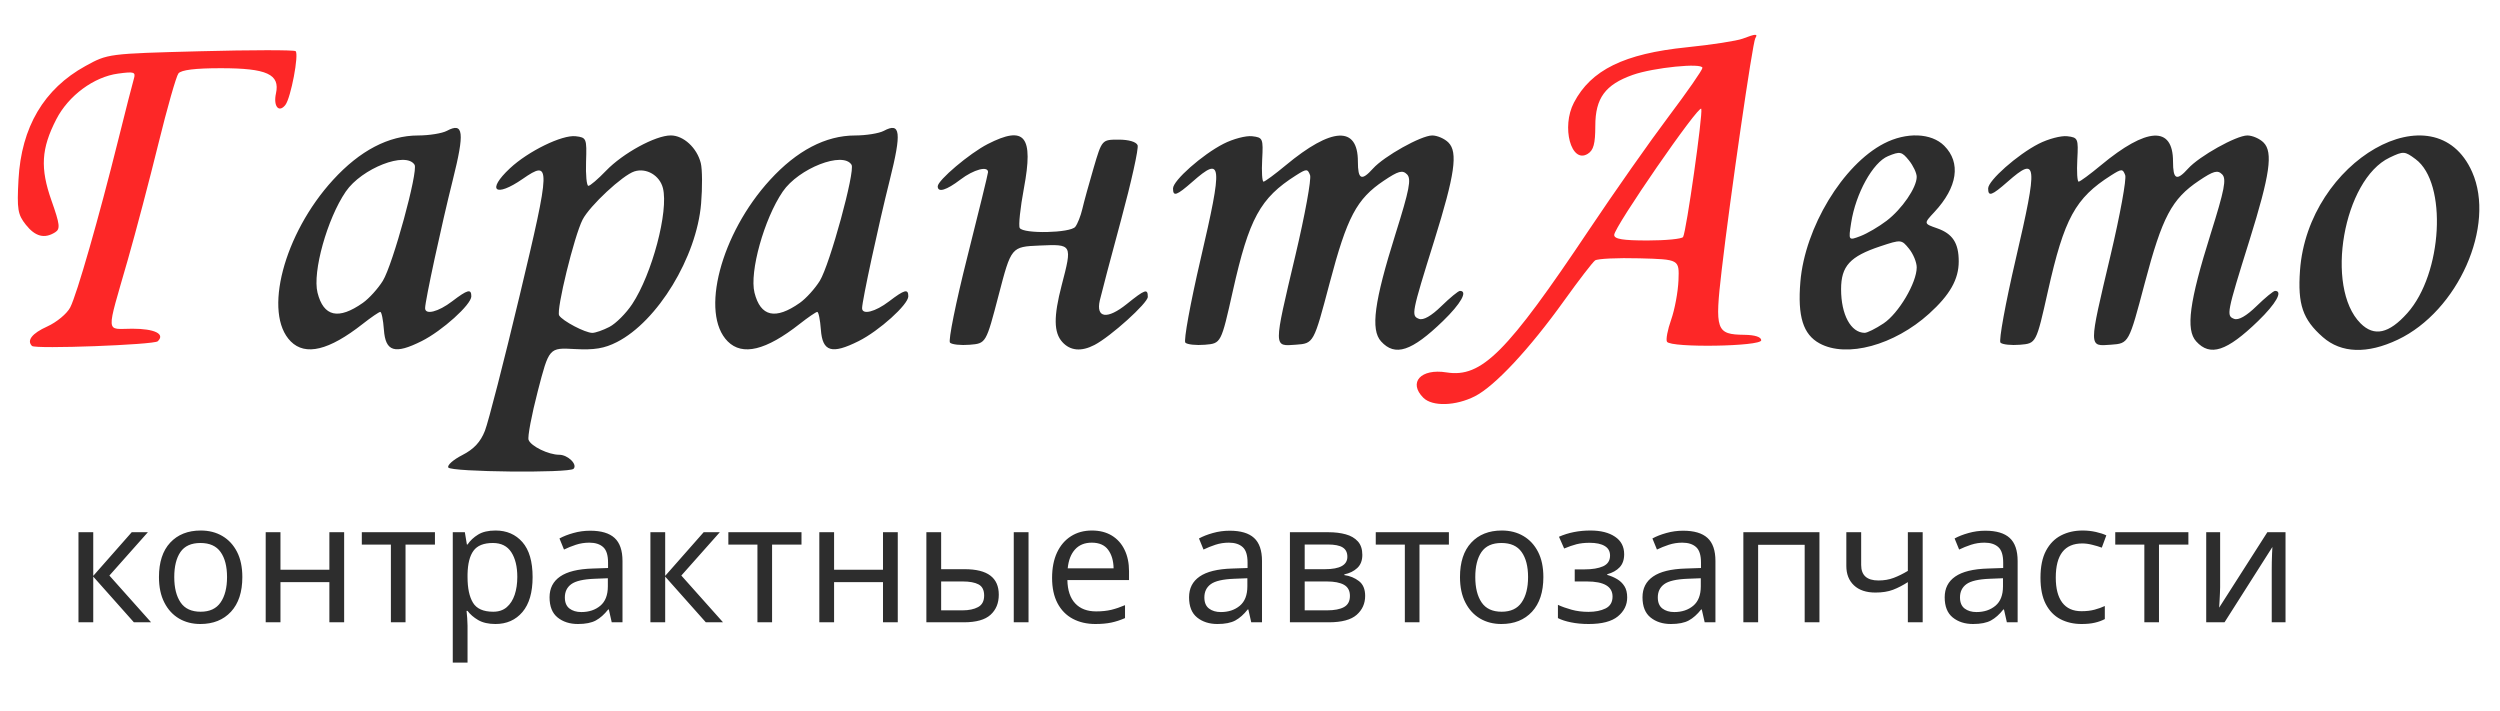
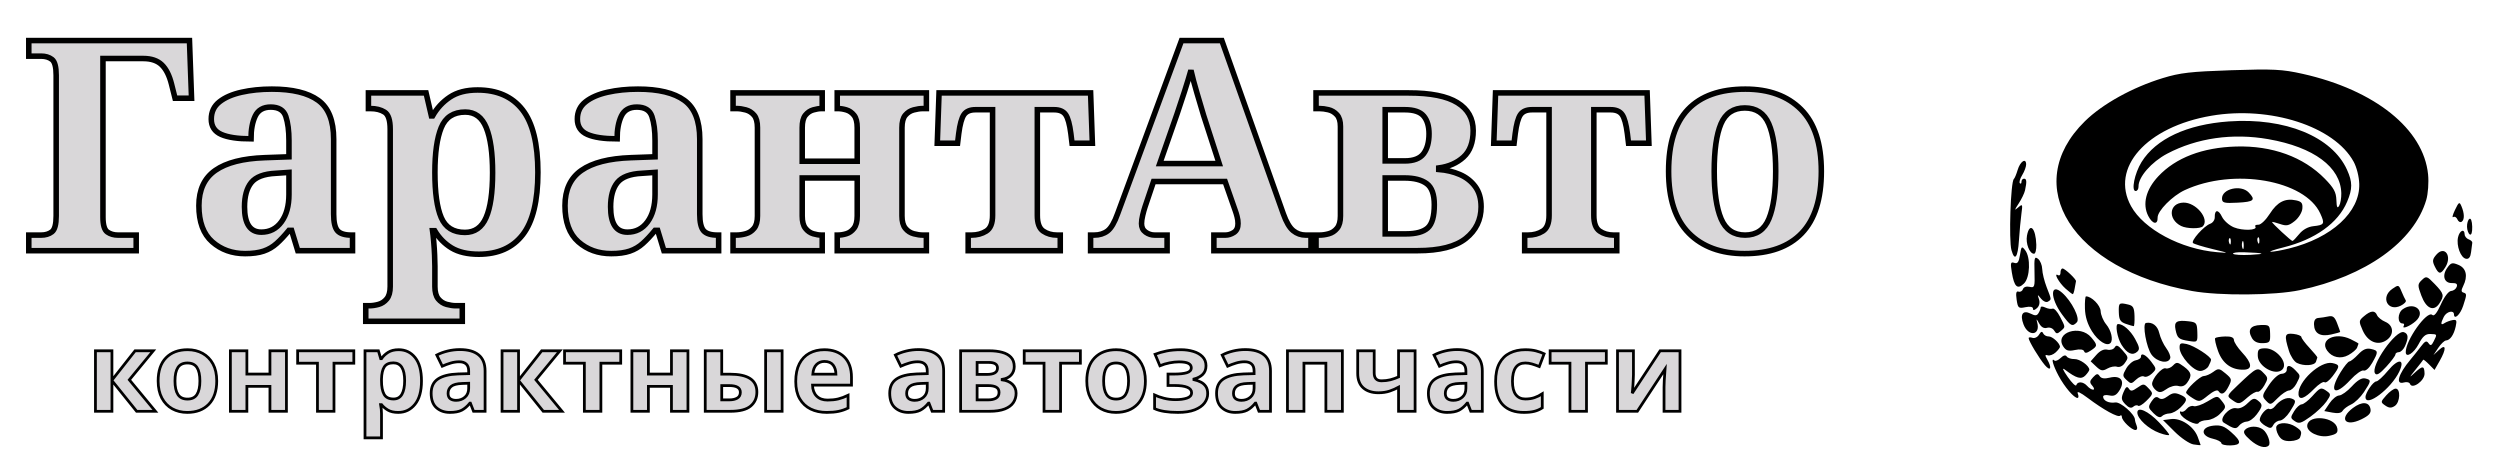
- <svg xmlns="http://www.w3.org/2000/svg" viewBox="0 0 595 169" height="169" width="595" version="1.1" id="svg4136">
+ <svg xmlns="http://www.w3.org/2000/svg" viewBox="0 0 902.598 170.919" height="170.919" width="902.598" version="1.1" id="svg4136">
  <defs id="defs4140" />
-   <g transform="translate(-0.8036838,2.411052)" id="g4146">
-     <path id="path4150" d="m 339.553,92.251 c -3.65,-3.65 -0.586,-7.006 5.506,-6.032 8.37,1.338 14.337,-4.633 34.003,-34.029 5.936,-8.873 14.421,-20.953 18.856,-26.844 4.435,-5.891 8.064,-11.112 8.064,-11.602 0,-1.252 -11.67,-0.075 -16.599,1.674 -6.533,2.318 -8.891,5.53 -8.896,12.119 -0.003,4.287 -0.419,5.818 -1.813,6.674 -3.939,2.42 -6.31,-6.39 -3.281,-12.188 4.071,-7.793 11.964,-11.662 26.885,-13.18 5.924,-0.603 11.91,-1.529 13.302,-2.058 3.122,-1.187 3.669,-1.204 2.984,-0.095 -0.649,1.049 -5.969,37.755 -7.992,55.133 -1.677,14.41 -1.343,15.368 5.393,15.451 2.514,0.031 4.011,0.516 4.013,1.299 0.004,1.486 -21.522,1.828 -22.431,0.356 -0.304,-0.491 0.142,-2.854 0.99,-5.25 0.848,-2.396 1.633,-6.606 1.743,-9.356 0.201,-5 0.201,-5 -9.299,-5.254 -5.225,-0.14 -9.971,0.085 -10.547,0.5 -0.576,0.415 -3.893,4.725 -7.372,9.579 -8.241,11.497 -16.474,20.324 -21.209,22.74 -4.585,2.339 -10.159,2.503 -12.3,0.363 z m 61.822,-38.256 c 0.766,-1.239 4.745,-29.259 4.332,-30.499 -0.428,-1.284 -20.725,28.101 -20.725,30.004 0,0.985 2.024,1.322 7.941,1.322 4.368,0 8.171,-0.372 8.452,-0.827 z M 8.421,79.928 c -1.312,-1.312 0.014,-3.007 3.63,-4.637 2.238,-1.009 4.698,-3.051 5.466,-4.537 1.581,-3.058 6.821,-21.335 11.446,-39.932 1.71,-6.875 3.365,-13.354 3.678,-14.397 0.513,-1.712 0.152,-1.841 -3.711,-1.323 -5.783,0.776 -11.824,5.237 -14.725,10.874 -3.596,6.987 -3.87,11.637 -1.142,19.364 2.001,5.667 2.125,6.739 0.876,7.53 -2.537,1.605 -4.745,1.037 -6.989,-1.798 -1.928,-2.436 -2.127,-3.665 -1.743,-10.75 C 5.883,27.841 11.251,18.741 21.149,13.297 26.474,10.368 26.512,10.363 48.482,9.785 c 12.1,-0.318 22.302,-0.328 22.671,-0.021 0.848,0.705 -1.133,11.138 -2.429,12.797 -1.551,1.984 -2.914,0.321 -2.242,-2.737 1.001,-4.558 -2.151,-6.002 -13.1,-6.002 -6.144,0 -9.471,0.411 -10.117,1.25 -0.529,0.688 -2.676,8.225 -4.771,16.75 -2.095,8.525 -5.355,20.9 -7.245,27.5 -5.275,18.423 -5.398,16.5 1.057,16.5 5.327,0 7.869,1.259 6.038,2.99 -0.892,0.843 -29.143,1.897 -29.924,1.116 z" style="fill:#fd2727" />
-     <path id="path4148" d="m 107.505,108.86 c -0.327,-0.529 1.165,-1.859 3.315,-2.956 2.756,-1.406 4.348,-3.113 5.395,-5.788 0.818,-2.087 4.531,-16.54 8.253,-32.118 7.442,-31.154 7.479,-32.503 0.747,-27.839 -6.56,4.546 -8.705,2.772 -3.042,-2.517 4.368,-4.081 12.409,-8.003 15.64,-7.629 2.572,0.297 2.661,0.515 2.473,6.058 -0.107,3.163 0.142,5.75 0.554,5.75 0.412,0 2.3,-1.615 4.195,-3.589 4.01,-4.176 11.77,-8.411 15.413,-8.411 3.03,0 6.232,2.95 7.144,6.584 0.364,1.449 0.396,5.796 0.072,9.661 -1.067,12.728 -10.352,27.995 -20.026,32.931 -2.988,1.524 -5.403,1.925 -10.045,1.666 -6.111,-0.341 -6.111,-0.341 -8.793,10.006 -1.475,5.691 -2.463,10.917 -2.195,11.615 0.583,1.52 4.749,3.539 7.301,3.539 2.05,0 4.416,2.326 3.4,3.342 -1.053,1.053 -29.14,0.766 -29.801,-0.304 z m 38.35,-33.473 c 1.526,-0.789 3.962,-3.23 5.414,-5.424 4.729,-7.146 8.692,-22.104 7.312,-27.6 -0.759,-3.025 -3.932,-4.888 -6.783,-3.983 -2.801,0.889 -10.621,8.163 -12.332,11.471 -1.989,3.847 -6.332,21.6 -5.581,22.816 0.816,1.32 6.184,4.141 7.896,4.149 0.715,0.003 2.548,-0.639 4.074,-1.428 z M 70.007,78.848 C 63.367,72.208 68.334,53.229 80.066,40.412 86.465,33.42 93.3,29.846 100.297,29.832 c 2.649,-0.005 5.734,-0.501 6.857,-1.102 3.985,-2.133 4.273,0.299 1.393,11.781 -2.678,10.678 -6.567,28.695 -6.567,30.421 0,1.677 3.134,0.89 6.411,-1.61 3.709,-2.829 4.589,-3.059 4.589,-1.203 0,1.959 -6.937,8.209 -11.827,10.656 -6.397,3.202 -8.602,2.538 -8.981,-2.703 -0.169,-2.337 -0.554,-4.25 -0.856,-4.25 -0.302,0 -2.188,1.288 -4.193,2.863 -8.023,6.304 -13.617,7.664 -17.118,4.162 z m 17.154,-9.175 c 1.474,-1.038 3.614,-3.399 4.757,-5.248 2.377,-3.846 8.473,-26.132 7.554,-27.618 -2.031,-3.286 -12.588,0.831 -16.381,6.388 -4.417,6.471 -7.953,19.13 -6.718,24.05 1.437,5.724 4.976,6.52 10.788,2.427 z m 86.846,9.175 c -6.64,-6.64 -1.673,-25.618 10.059,-38.436 6.399,-6.991 13.234,-10.566 20.232,-10.58 2.649,-0.005 5.734,-0.501 6.857,-1.102 3.985,-2.133 4.273,0.299 1.393,11.781 -2.678,10.678 -6.567,28.695 -6.567,30.421 0,1.677 3.134,0.89 6.411,-1.61 3.709,-2.829 4.589,-3.059 4.589,-1.203 0,1.959 -6.937,8.209 -11.827,10.656 -6.397,3.202 -8.601,2.538 -8.981,-2.703 -0.169,-2.337 -0.554,-4.25 -0.856,-4.25 -0.302,0 -2.188,1.288 -4.193,2.863 -8.023,6.304 -13.617,7.664 -17.118,4.162 z m 17.154,-9.175 c 1.474,-1.038 3.614,-3.399 4.757,-5.248 2.377,-3.846 8.473,-26.132 7.554,-27.618 -2.031,-3.286 -12.588,0.831 -16.381,6.388 -4.417,6.471 -7.953,19.13 -6.718,24.05 1.437,5.724 4.976,6.52 10.788,2.427 z m 62.475,9.32 c -2.052,-2.267 -2.095,-6.061 -0.155,-13.51 2.552,-9.8 2.553,-9.799 -5.25,-9.457 -6.75,0.296 -6.75,0.296 -9.75,11.796 -3,11.5 -3,11.5 -6.882,11.818 -2.135,0.175 -4.249,-0.05 -4.698,-0.5 -0.449,-0.45 1.399,-9.593 4.106,-20.318 2.708,-10.725 4.934,-19.837 4.948,-20.25 0.053,-1.574 -3.42,-0.648 -6.563,1.75 -3.364,2.566 -5.411,3.177 -5.411,1.616 0,-1.446 7.603,-7.873 11.915,-10.073 8.83,-4.505 10.934,-1.93 8.6,10.525 -0.876,4.674 -1.324,8.933 -0.995,9.465 0.889,1.438 12.051,1.199 13.219,-0.283 0.541,-0.688 1.297,-2.6 1.68,-4.25 0.382,-1.65 1.588,-6.037 2.68,-9.75 1.985,-6.75 1.985,-6.75 5.974,-6.75 2.399,0 4.193,0.531 4.5,1.332 0.281,0.732 -1.488,8.72 -3.931,17.75 -2.443,9.03 -4.723,17.666 -5.067,19.19 -0.953,4.227 1.769,4.589 6.417,0.855 4.376,-3.516 5.008,-3.731 5.008,-1.704 0,1.471 -8.832,9.437 -12.684,11.441 -3.149,1.638 -5.766,1.401 -7.661,-0.693 z m 75.859,-0.156 c -2.523,-2.788 -1.637,-9.405 3.411,-25.481 3.356,-10.687 3.841,-13.196 2.762,-14.276 -1.079,-1.079 -2.05,-0.812 -5.523,1.52 -6.472,4.347 -8.728,8.612 -12.891,24.372 -3.79,14.35 -3.79,14.35 -8.032,14.657 -5.377,0.39 -5.374,0.981 -0.114,-21.253 2.27,-9.596 3.841,-18.196 3.49,-19.11 -0.591,-1.54 -0.839,-1.534 -3.378,0.076 -8.493,5.387 -11.133,10.228 -15.006,27.519 -2.791,12.46 -2.791,12.46 -6.644,12.778 -2.119,0.175 -4.213,-0.05 -4.654,-0.5 -0.441,-0.45 1.187,-9.368 3.618,-19.818 5.338,-22.951 5.159,-24.698 -1.9,-18.5 -3.811,3.346 -4.653,3.639 -4.653,1.616 0,-1.884 6.988,-8.059 12.031,-10.632 2.267,-1.156 5.324,-1.963 6.795,-1.793 2.562,0.296 2.662,0.53 2.394,5.559 -0.154,2.888 -0.01,5.25 0.321,5.25 0.33,0 2.706,-1.75 5.28,-3.888 10.952,-9.099 17.179,-9.43 17.179,-0.912 0,4.317 0.861,4.721 3.595,1.684 2.646,-2.939 11.453,-7.863 14.084,-7.875 1.198,-0.005 2.938,0.75 3.867,1.679 2.304,2.304 1.536,7.631 -3.361,23.312 -5.434,17.4 -5.537,17.928 -3.639,18.656 1.029,0.395 2.917,-0.678 5.317,-3.022 2.047,-1.999 4.04,-3.634 4.429,-3.634 1.938,0 0.222,3.046 -4.042,7.172 -7.467,7.226 -11.408,8.521 -14.736,4.843 z m 104.375,0.485 c -3.931,-2.137 -5.268,-6.427 -4.576,-14.683 1.081,-12.898 10.123,-27.848 19.898,-32.9 5.327,-2.753 11.268,-2.53 14.335,0.537 4.041,4.041 3.175,9.866 -2.345,15.786 -2.555,2.74 -2.555,2.74 0.643,3.855 3.706,1.292 5.157,3.511 5.157,7.889 0,4.262 -2.101,7.971 -7.046,12.438 -8.322,7.519 -19.614,10.585 -26.066,7.078 z m 15.214,-4.758 c 3.584,-2.382 7.898,-9.67 7.898,-13.343 0,-1.198 -0.82,-3.19 -1.822,-4.428 -1.8,-2.223 -1.883,-2.23 -6.841,-0.583 -7.226,2.4 -9.337,4.71 -9.337,10.217 0,6.051 2.312,10.334 5.602,10.38 0.606,0.008 2.631,-1.001 4.5,-2.243 z m 0.729,-24.426 c 3.668,-2.798 7.16,-7.892 7.166,-10.455 0.002,-0.902 -0.831,-2.671 -1.852,-3.931 -1.701,-2.101 -2.116,-2.184 -4.982,-0.997 -3.595,1.489 -7.685,8.882 -8.763,15.842 -0.662,4.275 -0.662,4.275 2.215,3.181 1.583,-0.602 4.38,-2.24 6.217,-3.641 z m 73.683,28.699 c -2.523,-2.788 -1.637,-9.405 3.411,-25.481 3.356,-10.687 3.841,-13.196 2.762,-14.276 -1.079,-1.079 -2.05,-0.812 -5.523,1.52 -6.472,4.347 -8.728,8.612 -12.891,24.372 -3.79,14.35 -3.79,14.35 -8.032,14.657 -5.377,0.39 -5.374,0.981 -0.114,-21.253 2.27,-9.596 3.841,-18.196 3.49,-19.11 -0.591,-1.54 -0.839,-1.534 -3.378,0.076 -8.493,5.387 -11.133,10.228 -15.006,27.519 -2.791,12.46 -2.791,12.46 -6.644,12.778 -2.119,0.175 -4.213,-0.05 -4.654,-0.5 -0.441,-0.45 1.187,-9.368 3.618,-19.818 5.338,-22.951 5.159,-24.698 -1.9,-18.5 -3.811,3.346 -4.653,3.639 -4.653,1.616 0,-1.884 6.988,-8.059 12.031,-10.632 2.267,-1.156 5.324,-1.963 6.795,-1.793 2.562,0.296 2.662,0.53 2.394,5.559 -0.154,2.888 -0.01,5.25 0.321,5.25 0.33,0 2.706,-1.75 5.28,-3.888 10.952,-9.099 17.179,-9.43 17.179,-0.912 0,4.317 0.861,4.721 3.595,1.684 2.646,-2.939 11.453,-7.863 14.084,-7.875 1.198,-0.005 2.938,0.75 3.867,1.679 2.304,2.304 1.536,7.631 -3.361,23.312 -5.434,17.4 -5.537,17.928 -3.639,18.656 1.029,0.395 2.917,-0.678 5.317,-3.022 2.047,-1.999 4.04,-3.634 4.429,-3.634 1.938,0 0.222,3.046 -4.042,7.172 -7.467,7.226 -11.408,8.521 -14.736,4.843 z m 30.144,-1.01 c -4.79,-4.206 -6.014,-7.781 -5.435,-15.876 1.869,-26.118 32.125,-43.421 40.968,-23.43 5.661,12.798 -3.337,33.096 -17.691,39.908 -7.275,3.452 -13.461,3.243 -17.842,-0.603 z m 20.11,-5.719 c 8.393,-9.4 9.564,-30.963 1.988,-36.619 -2.617,-1.954 -2.895,-1.971 -6.211,-0.39 -10.999,5.245 -15.489,30.869 -6.912,39.446 3.235,3.235 6.759,2.464 11.135,-2.438 z" style="fill:#2d2d2d" />
-     <text id="text4163" y="145.693" x="16.074" style="font-style:normal;font-weight:normal;font-size:80px;line-height:125%;font-family:sans-serif;letter-spacing:0px;word-spacing:0px;fill:#2d2d2d;fill-opacity:1;stroke:none;stroke-width:1px;stroke-linecap:butt;stroke-linejoin:miter;stroke-opacity:1" xml:space="preserve">
-       <tspan style="font-size:40px;fill:#2d2d2d;fill-opacity:1" y="145.693" x="16.074" id="tspan4165">контрактные автозапчасти</tspan>
-     </text>
+   <text xml:space="preserve" style="font-style:normal;font-variant:normal;font-weight:bold;font-stretch:normal;font-size:106.25px;line-height:125%;font-family:Georgia;-inkscape-font-specification:'Georgia Bold';letter-spacing:0px;word-spacing:0px;fill:#d9d7d9;fill-opacity:1;stroke:#000000;stroke-width:2;stroke-linecap:butt;stroke-linejoin:miter;stroke-miterlimit:4;stroke-dasharray:none;stroke-opacity:1" x="7.42" y="90.502" id="text4138">
+     <tspan id="tspan4140" x="7.42" y="90.502" style="font-style:normal;font-variant:normal;font-weight:bold;font-stretch:normal;font-size:106.25px;font-family:Georgia;-inkscape-font-specification:'Georgia Bold';fill:#d9d7d9;fill-opacity:1;stroke:#000000;stroke-width:2;stroke-miterlimit:4;stroke-dasharray:none;stroke-opacity:1">ГарантАвто</tspan>
+   </text>
+   <text xml:space="preserve" style="font-style:normal;font-variant:normal;font-weight:bold;font-stretch:normal;font-size:40px;line-height:125%;font-family:sans-serif;-inkscape-font-specification:'sans-serif Bold';letter-spacing:0px;word-spacing:0px;fill:#d9d7d9;fill-opacity:1;stroke:#000000;stroke-width:1px;stroke-linecap:butt;stroke-linejoin:miter;stroke-opacity:1" x="31.334" y="148.489" id="text4142">
+     <tspan id="tspan4144" x="31.334" y="148.489">контрактные автозапчасти</tspan>
+   </text>
+   <rect style="opacity:0.588;fill:#000000;fill-opacity:0;stroke:none;stroke-width:2;stroke-linecap:round;stroke-miterlimit:4;stroke-dasharray:none;stroke-dashoffset:0;stroke-opacity:1" id="rect4156" width="597.521" height="168.919" x="44.634" y="1" />
+   <flowRoot xml:space="preserve" id="flowRoot4178" style="font-style:normal;font-weight:normal;font-size:80px;line-height:125%;font-family:sans-serif;letter-spacing:0px;word-spacing:0px;fill:#000000;fill-opacity:1;stroke:none;stroke-width:1px;stroke-linecap:butt;stroke-linejoin:miter;stroke-opacity:1" transform="translate(-2.60949,-8.2299806e-7)">
+     <flowRegion id="flowRegion4180">
+       <rect id="rect4182" width="829.47" height="332.797" x="-92.023" y="-68.593" />
+     </flowRegion>
+     <flowPara id="flowPara4184" />
+   </flowRoot>
+   <g id="g4217" transform="translate(-139.2955,-14.49682)">
+     <path style="fill:#000000;fill-opacity:1;stroke:none;stroke-width:2;stroke-linejoin:round;stroke-miterlimit:4;stroke-dasharray:none;stroke-opacity:1" d="m 1031.451,105.528 c -0.217,1.799 -0.799,2.566 -1.822,2.398 -1.911,-0.313 -3.556,-4.723 -2.89,-7.749 0.543,-2.466 2.323,-3.262 2.387,-1.068 0.021,0.718 0.678,1.53 1.46,1.804 0.782,0.274 1.368,0.83 1.302,1.235 -0.065,0.405 -0.262,1.926 -0.438,3.381 z m -0.447,-6.373 c -0.525,-0.303 -0.984,-1.556 -1.019,-2.784 -0.036,-1.228 0.349,-2.505 0.855,-2.839 0.549,-0.362 0.96,0.762 1.019,2.784 0.059,2.022 -0.286,3.168 -0.855,2.839 z m -2.429,25.807 c -1.026,3.122 -3.23,5.161 -3.292,3.045 -0.05,-1.705 -2.717,-1.051 -3.692,0.906 -1.219,2.447 -1.132,3.178 0.267,2.247 0.632,-0.421 1.931,-0.91 2.886,-1.088 1.461,-0.271 1.645,0.09 1.164,2.278 -0.668,3.033 -2.02,4.986 -3.512,5.072 -0.581,0.033 -1.837,1.231 -2.791,2.661 l -1.735,2.601 1.992,-1.845 c 2.625,-2.431 2.74,-0.401 0.227,4.006 l -1.835,3.218 -1.972,-1.996 c -1.085,-1.098 -2.031,-1.859 -2.103,-1.691 -0.072,0.168 -1.353,1.814 -2.847,3.659 -2.247,2.775 -2.311,2.979 -0.374,1.179 2.994,-2.781 3.611,-2.756 3.696,0.15 0.076,2.589 -4.486,5.836 -5.254,3.739 -0.212,-0.578 -1.202,-0.811 -2.2,-0.519 -3.176,0.931 -2.05,-3.001 2.364,-8.25 1.111,-1.322 2.833,-3.483 3.826,-4.802 1.448,-1.923 1.983,-2.145 2.699,-1.125 0.721,1.027 1.083,0.892 1.874,-0.697 1.29,-2.59 1.309,-2.552 -1.27,-2.624 -1.681,-0.047 -2.713,0.853 -4.173,3.639 -1.731,3.303 -4.593,5.121 -4.656,2.958 -0.124,-4.236 7.715,-15.251 9.593,-13.48 0.639,0.603 1.678,-0.681 3.099,-3.83 1.249,-2.769 2.777,-4.771 3.676,-4.819 0.846,-0.045 1.763,-0.721 2.037,-1.503 0.356,-1.015 -0.132,-1.403 -1.706,-1.357 -2.835,0.083 -3.697,-2.694 -1.706,-5.5 1.338,-1.887 1.792,-2.003 4.066,-1.047 2.804,1.18 3.442,4.077 1.678,7.618 -0.76,1.526 -0.743,2.115 0.069,2.359 1.29,0.388 1.285,0.638 -0.094,4.837 z m -0.526,-30.406 c -0.51,0.336 -1.198,-0.039 -1.53,-0.832 -0.332,-0.794 -1.008,-1.176 -1.502,-0.85 -0.495,0.326 -0.21,-0.842 0.633,-2.597 1.392,-2.896 1.605,-3.02 2.317,-1.343 1.122,2.642 1.155,4.916 0.082,5.623 z m -5.866,16.378 c -1.697,2.725 -2.401,2.689 -3.819,-0.195 -0.973,-1.979 -0.879,-2.666 0.589,-4.338 2.948,-3.356 5.72,0.534 3.23,4.532 z m -2.168,13.103 c -2.031,3.089 -4.749,1.913 -6.518,-2.82 -1.389,-3.716 -1.375,-4.129 0.184,-5.625 1.589,-1.525 1.846,-1.445 4.623,1.434 3.376,3.502 3.55,4.215 1.711,7.011 z m -4.74,-37.387 c -4.477,15.177 -21.811,27.556 -45.661,32.605 -9.091,1.925 -28.955,2.086 -38.858,0.315 -43.26,-7.737 -62.414,-38.049 -38.734,-61.296 6.356,-6.24 17.172,-12.233 28.113,-15.58 6.283,-1.922 9.975,-2.346 24.721,-2.843 15.111,-0.508 18.415,-0.342 25.762,1.302 26.119,5.843 43.706,19.949 45.312,36.344 0.283,2.889 -0.01,6.959 -0.655,9.153 z M 989.034,72.849 c -6.971,-12.731 -30.098,-20.194 -51.338,-16.568 -23.468,4.007 -36.635,18.833 -29.004,32.658 4.606,8.344 17.987,15.5 31.054,16.607 4.505,0.382 4.435,0.334 -1.655,-1.134 -3.496,-0.843 -6.659,-1.817 -7.029,-2.166 -0.848,-0.8 3.938,-6.172 6.205,-6.965 0.931,-0.326 1.67,-1.383 1.642,-2.348 -0.083,-2.827 1.299,-2.919 2.612,-0.174 0.667,1.396 2.601,3.113 4.297,3.815 3.134,1.298 8.66,1.106 7.754,-0.269 -0.273,-0.415 0.208,-0.716 1.07,-0.671 0.879,0.046 2.702,-1.699 4.154,-3.976 2.725,-4.275 5.53,-5.688 9.539,-4.806 1.939,0.427 2.376,1.021 2.198,2.993 -0.122,1.353 -1.365,3.363 -2.762,4.467 -2.163,1.709 -2.959,1.862 -5.363,1.035 -1.552,-0.535 -2.818,-0.84 -2.814,-0.678 0.013,0.461 6.904,6.844 7.373,6.831 0.231,-0.007 1.331,-1.136 2.444,-2.509 1.266,-1.562 3.157,-2.62 5.05,-2.824 4.03,-0.436 4.25,-0.825 2.567,-4.543 -5.499,-12.15 -31.398,-16.636 -48.963,-8.482 -4.48,2.08 -9.855,7.525 -9.785,9.914 0.08,2.734 -1.845,2.402 -3.377,-0.582 -2.194,-4.274 -0.854,-9.558 3.635,-14.337 6.288,-6.694 15.932,-10.387 28.048,-10.742 12.996,-0.38 24.347,3.738 32.066,11.636 3.255,3.33 4.077,4.844 4.171,7.682 0.088,2.627 0.341,3.167 0.985,2.102 0.477,-0.788 0.832,-2.845 0.79,-4.571 -0.233,-9.426 -9.92,-16.611 -26.288,-19.495 -12.961,-2.284 -25.829,-0.442 -36.588,5.237 -5.673,2.995 -10.436,8.457 -10.336,11.854 0.026,0.874 -0.43,1.604 -1.013,1.621 -1.71,0.05 -0.418,-6.395 2.094,-10.444 5.201,-8.383 16.427,-13.61 31.527,-14.682 20.355,-1.444 37.258,5.476 42.671,17.469 2,4.431 2.008,6.843 0.035,11.518 -3.262,7.732 -11.526,13.644 -23.085,16.513 -3.329,0.826 -5.334,1.524 -4.456,1.55 0.878,0.026 3.805,-0.494 6.504,-1.156 15.48,-3.797 25.714,-13.19 25.417,-23.33 -0.078,-2.656 -0.932,-6.02 -2.044,-8.05 z M 947.186,87.67 c -4.886,0.256 -5.618,0.07 -5.662,-1.443 -0.104,-3.57 6.818,-5.184 9.637,-2.247 2.623,2.733 1.926,3.38 -3.975,3.69 z m -12.561,8.522 c -0.924,0.98 -5.812,0.915 -7.859,-0.104 -4.906,-2.444 -4.348,-8.292 0.807,-8.443 4.542,-0.133 9.533,5.917 7.053,8.547 z m 14.823,9.376 c -2.403,-0.08 -4.165,0.164 -3.915,0.544 0.25,0.38 3.064,0.556 6.253,0.393 6.052,-0.31 5.112,-0.687 -2.338,-0.937 z m 5.05,-5.326 c -0.302,0.321 -0.312,1.13 -0.021,1.798 0.321,0.739 0.537,0.51 0.55,-0.583 0.012,-0.989 -0.226,-1.536 -0.528,-1.216 z m -5.636,1.552 c -0.241,0.652 -0.21,1.706 0.069,2.343 0.279,0.637 0.476,0.103 0.438,-1.185 -0.038,-1.289 -0.266,-1.809 -0.507,-1.158 z m -4.672,-1.251 c -0.302,0.321 -0.312,1.13 -0.021,1.798 0.321,0.739 0.537,0.51 0.55,-0.583 0.012,-0.989 -0.226,-1.536 -0.528,-1.216 z m 67.328,29.845 c -1.991,1.814 -5.149,3.116 -4.395,1.813 0.3,-0.519 0.148,-0.931 -0.338,-0.917 -1.986,0.058 -1.972,-3.768 0.02,-5.158 4.241,-2.96 8.457,0.852 4.713,4.262 z m -3.927,9.078 c -0.525,1.176 -1.523,2.155 -2.218,2.175 -0.694,0.02 -1.252,0.394 -1.239,0.83 0.013,0.436 -1.464,2.417 -3.281,4.401 -2.408,2.629 -3.514,3.289 -4.079,2.432 -1.748,-2.651 7.535,-15.887 10.43,-14.872 1.619,0.567 1.731,2.024 0.386,5.034 z m -1.547,-14.593 c -4.673,2.296 -7.373,-3.052 -3.06,-6.062 2.244,-1.566 2.339,-1.541 3.336,0.868 0.565,1.364 1.259,2.832 1.543,3.263 0.284,0.431 -0.535,1.3 -1.82,1.932 z m -0.524,23.8 c -2.912,6.139 -12.077,13.08 -12.189,9.232 -0.046,-1.559 2.768,-5.675 3.901,-5.709 0.571,-0.017 2.476,-1.766 4.233,-3.887 3.746,-4.521 6.265,-4.295 4.055,0.364 z m -1.592,12.371 c -1.262,0.84 -2.084,0.808 -3.457,-0.135 -1.744,-1.199 -1.734,-1.314 0.337,-3.652 1.176,-1.328 2.698,-2.431 3.381,-2.451 1.884,-0.055 1.674,4.949 -0.262,6.238 z m -2.994,-23.747 c -3.12,2.156 -6.772,0.661 -8.624,-3.532 -1.438,-3.254 -1.415,-3.503 0.474,-5.1 2.462,-2.081 3.952,-2.203 4.711,-0.385 0.321,0.769 1.664,1.852 2.985,2.408 3.036,1.277 3.268,4.664 0.454,6.609 z m -5.194,8.229 c -1.057,1.854 -2.346,3.002 -3.081,2.744 -0.695,-0.244 -2.83,1.257 -4.744,3.336 -5.74,6.234 -8.021,4.52 -3.591,-2.699 1.318,-2.148 2.763,-3.917 3.21,-3.93 0.447,-0.013 1.868,-1.143 3.158,-2.51 1.712,-1.815 2.95,-2.353 4.589,-1.992 2.729,0.601 2.766,1.006 0.46,5.051 z m -3.926,20.372 c -5.85,2.847 -8.147,-0.222 -3.053,-4.078 3.263,-2.471 5.914,-2.318 6.38,0.368 0.254,1.463 -0.55,2.359 -3.327,3.711 z m 0.944,-9.819 c -1.212,1.841 -3.282,3.837 -4.598,4.437 -1.317,0.599 -2.709,1.635 -3.094,2.301 -0.469,0.811 -1.677,1.027 -3.657,0.652 l -2.957,-0.559 1.867,-2.792 c 1.027,-1.535 2.599,-2.813 3.494,-2.839 0.895,-0.026 2.968,-1.515 4.608,-3.309 1.999,-2.187 3.577,-3.124 4.79,-2.845 2.275,0.524 2.244,0.859 -0.453,4.954 z m -2.456,-16.087 c -0.244,0.663 -1.657,1.878 -3.138,2.7 -2.767,1.535 -5.912,0.877 -7.677,-1.605 -2.819,-3.966 2.924,-6.795 8.426,-4.151 1.633,0.785 2.939,1.523 2.902,1.639 -0.037,0.117 -0.268,0.755 -0.512,1.417 z m -9.429,-4.716 c -3.921,0.855 -6.037,-0.401 -6.132,-3.638 -0.043,-1.471 0.492,-2.268 1.573,-2.346 0.901,-0.065 2.543,-0.315 3.65,-0.557 1.57,-0.343 2.256,0.199 3.12,2.463 0.609,1.596 1.111,3.003 1.115,3.127 0.004,0.123 -1.493,0.551 -3.326,0.951 z m 0.591,15.038 c -1.194,1.583 -2.508,2.563 -2.918,2.179 -0.41,-0.384 -2.102,0.696 -3.76,2.399 -3.427,3.522 -5.454,4.243 -5.64,2.007 -0.379,-4.548 7.965,-12.262 12.245,-11.32 2.768,0.609 2.776,1.155 0.074,4.735 z m -1.276,21.538 c -3.672,0.801 -8.218,-1.413 -7.886,-3.841 0.547,-4.003 10.14,-2.995 10.856,1.141 0.279,1.608 -0.277,2.113 -2.971,2.7 z m -0.981,-12.354 c -0.998,1.433 -3.582,3.875 -5.741,5.426 -3.389,2.434 -4.162,2.658 -5.652,1.634 -1.622,-1.114 -1.636,-1.332 -0.237,-3.61 0.819,-1.333 2.032,-2.44 2.697,-2.459 0.665,-0.019 2.384,-1.336 3.82,-2.926 2.959,-3.275 3.181,-3.35 5.352,-1.798 1.449,1.036 1.43,1.336 -0.239,3.732 z M 975.453,145.097 c -0.528,1.427 -4.399,1.666 -6.89,0.425 -0.99,-0.493 -2.283,-2.46 -2.875,-4.371 -1.759,-5.683 -1.545,-6.473 1.651,-6.099 1.553,0.182 2.834,0.689 2.847,1.128 0.013,0.439 1.331,2.202 2.928,3.918 1.598,1.716 2.876,3.276 2.841,3.467 -0.035,0.191 -0.261,0.88 -0.502,1.532 z m -5.764,27.368 c -0.241,0.652 -1.808,1.225 -3.482,1.274 -2.255,0.066 -3.373,-0.485 -4.315,-2.129 -0.7,-1.22 -1,-2.688 -0.668,-3.263 0.873,-1.51 4.421,-1.391 6.888,0.231 2.177,1.432 2.338,1.829 1.577,3.887 z m -1.314,-19.423 c -0.677,1.309 -1.874,2.405 -2.66,2.434 -0.786,0.029 -2.609,1.252 -4.051,2.717 -2.541,2.581 -2.673,2.611 -4.25,0.968 -1.537,-1.602 -1.477,-1.917 1.084,-5.679 1.617,-2.376 3.465,-4.005 4.579,-4.037 1.036,-0.03 1.85,-0.681 1.827,-1.46 -0.056,-1.894 1.201,-1.808 3.144,0.216 1.896,1.976 1.886,1.825 0.327,4.841 z m -2.381,10.14 c -1.079,1.701 -2.678,3.12 -3.554,3.152 -0.876,0.033 -1.952,0.746 -2.39,1.586 -0.685,1.313 -1.085,1.359 -2.851,0.327 -1.13,-0.66 -2.053,-1.627 -2.052,-2.147 0.004,-1.646 2.489,-4.514 3.437,-3.965 0.5,0.289 1.431,-0.141 2.068,-0.956 1.734,-2.218 4.22,-3.408 5.895,-2.821 1.885,0.661 1.841,1.05 -0.553,4.824 z m -2.656,-15.307 c -2.359,2.501 -8.783,-1.001 -8.896,-4.85 -0.069,-2.342 0.275,-2.714 2.569,-2.781 4.075,-0.119 8.548,5.275 6.327,7.631 z m -7.123,-9.483 c -1.854,0.054 -3.144,-0.556 -3.878,-1.836 -1.687,-2.942 -0.577,-4.599 3.155,-4.709 3.157,-0.092 3.314,0.054 3.405,3.183 0.088,3.011 -0.132,3.287 -2.682,3.361 z m 2.197,36.928 c -1.19,1.262 -3.947,0.456 -6.685,-1.956 -2.212,-1.948 -2.681,-2.863 -1.896,-3.696 1.376,-1.459 4.62,-1.506 6.496,-0.094 1.602,1.206 2.926,4.855 2.085,5.747 z m -1.597,-21.695 c -0.818,1.442 -1.921,2.485 -2.449,2.316 -0.529,-0.168 -2.124,0.72 -3.546,1.975 -3.017,2.662 -3.237,2.696 -5.764,0.885 -1.865,-1.337 -1.807,-1.477 2.191,-5.259 7.01,-6.632 7.093,-6.669 9.519,-4.141 1.405,1.464 1.41,1.826 0.049,4.224 z m -2.761,10.496 c -1.028,1.389 -2.631,2.548 -3.561,2.575 -0.93,0.027 -2.191,0.688 -2.801,1.469 -1.093,1.398 -1.829,1.255 -5.538,-1.075 -1.942,-1.22 2.02,-5.789 4.52,-5.212 1.146,0.264 2.704,-0.414 4.066,-1.771 1.83,-1.823 2.459,-2.003 3.676,-1.052 1.914,1.496 1.874,2.045 -0.361,5.065 z m -4.672,-16.15 c -4.406,0.129 -7.644,-2.212 -9.269,-6.702 -0.835,-2.308 -1.305,-4.422 -1.044,-4.699 0.261,-0.277 1.881,-0.545 3.599,-0.595 2.119,-0.062 3.137,0.35 3.164,1.282 0.022,0.755 1.347,2.777 2.945,4.493 3.629,3.897 3.845,6.127 0.605,6.222 z m -4.781,27.339 c -1.804,0.053 -3.292,-0.314 -3.306,-0.814 -0.015,-0.501 -1.408,-1.225 -3.095,-1.61 -4.499,-1.026 -4.377,-4.193 0.181,-4.71 2.653,-0.301 3.993,0.181 6.398,2.299 3.928,3.46 3.882,4.716 -0.177,4.835 z m -0.69,-21.317 c -1.393,2.753 -2.602,3.314 -3.665,1.702 -0.397,-0.603 -1.806,-0.02 -3.743,1.55 -2.971,2.407 -3.211,2.452 -5.513,1.038 -1.324,-0.813 -2.414,-1.723 -2.422,-2.022 -0.036,-1.228 4.975,-5.951 6.357,-5.991 0.82,-0.024 2.381,-0.707 3.469,-1.518 1.813,-1.351 2.182,-1.303 4.41,0.574 2.294,1.932 2.357,2.197 1.107,4.666 z m -3.219,10.013 c -1.16,1.156 -3.217,2.133 -4.571,2.173 -1.354,0.04 -2.714,0.508 -3.022,1.041 -0.668,1.156 -5.823,-1.446 -6.614,-3.338 -0.288,-0.69 -0.149,-1.038 0.311,-0.772 0.459,0.266 1.353,-0.18 1.986,-0.99 0.633,-0.81 1.766,-1.258 2.516,-0.994 0.751,0.263 2.984,-0.495 4.962,-1.684 3.544,-2.13 3.618,-2.136 5.023,-0.388 1.883,2.344 1.864,2.506 -0.592,4.952 z m -4.038,-17.304 c -0.499,0.917 -1.835,1.695 -2.969,1.728 -2.479,0.072 -7.379,-5.359 -7.464,-8.274 -0.051,-1.741 0.305,-1.946 2.537,-1.458 2.704,0.591 8.83,4.539 8.813,5.68 -0.005,0.361 -0.418,1.407 -0.916,2.324 z m -5.429,28.248 c -1.425,-0.229 -4.481,-2.296 -6.791,-4.595 l -4.2,-4.179 2.856,-0.375 c 3.589,-0.471 8.201,2.582 9.655,6.391 0.583,1.527 1.063,2.866 1.066,2.975 0.003,0.109 -1.16,0.012 -2.586,-0.217 z m -1.562,-37.335 c -3.796,-0.595 -4.26,-0.981 -4.913,-4.092 -0.606,-2.888 0.401,-3.536 4.704,-3.027 2.845,0.337 3.066,0.615 3.165,3.981 0.105,3.575 0.069,3.613 -2.956,3.139 z m -0.694,15.025 c -0.84,1.178 -1.893,1.582 -3.174,1.216 -1.132,-0.323 -2.878,0.123 -4.262,1.089 -1.89,1.319 -2.622,1.419 -3.779,0.514 -0.789,-0.617 -1.45,-1.646 -1.469,-2.286 -0.057,-1.961 3.563,-6.157 4.906,-5.686 0.695,0.244 1.891,-0.221 2.656,-1.032 1.249,-1.324 1.647,-1.286 3.883,0.369 2.805,2.076 3.058,3.265 1.24,5.816 z m -2.416,8.967 c -1.16,1.156 -2.947,2.126 -3.97,2.155 -1.023,0.03 -2.275,0.494 -2.782,1.032 -0.623,0.66 -1.603,0.293 -3.02,-1.13 -1.952,-1.96 -2,-2.257 -0.684,-4.258 1.015,-1.544 1.747,-1.891 2.593,-1.229 0.822,0.643 1.809,0.452 3.264,-0.632 1.644,-1.224 2.57,-1.349 4.374,-0.59 2.851,1.199 2.89,1.998 0.226,4.652 z m -3.72,-17.782 c -0.692,2.163 -4.696,1.424 -6.711,-1.238 -1.882,-2.485 -3.441,-11.219 -2.052,-11.493 2.293,-0.451 4.194,0.994 4.808,3.656 0.38,1.649 1.511,4.099 2.513,5.444 1.002,1.346 1.651,2.98 1.443,3.63 z m -3.922,26.977 c -3.919,-1.444 -7.886,-5.078 -7.951,-7.283 -0.071,-2.429 3.902,-0.671 7.837,3.468 1.994,2.098 3.636,4.11 3.648,4.47 0.012,0.36 -1.578,0.066 -3.534,-0.655 z m -2.702,-21.421 c -0.959,0.92 -2.227,1.394 -2.818,1.052 -0.591,-0.342 -1.882,0.154 -2.87,1.102 -1.687,1.619 -1.894,1.63 -3.429,0.182 -1.524,-1.437 -1.534,-1.717 -0.159,-4.153 0.811,-1.437 2.344,-2.773 3.407,-2.969 1.063,-0.196 1.921,-0.749 1.907,-1.228 -0.05,-1.71 1.753,-0.881 3.714,1.709 1.96,2.589 1.964,2.659 0.249,4.305 z m -2.085,9.937 c -1.251,1.246 -2.562,1.995 -2.913,1.664 -0.351,-0.331 -1.128,-0.171 -1.727,0.356 -0.753,0.663 -1.628,0.396 -2.84,-0.867 -1.495,-1.558 -1.594,-2.2 -0.675,-4.383 0.819,-1.947 1.275,-2.257 1.907,-1.299 0.691,1.049 1.211,0.994 3.105,-0.328 2.116,-1.477 2.384,-1.474 3.833,0.036 2.006,2.09 1.999,2.143 -0.69,4.821 z m -3.247,-17.797 c -1.692,1.49 -3.63,0.621 -5.607,-2.514 -1.578,-2.501 -2.428,-7.492 -1.281,-7.526 1.781,-0.052 4.471,2.3 6.162,5.387 1.618,2.955 1.744,3.758 0.727,4.653 z m -0.571,28.229 c -1.372,0.04 -4.887,-3.313 -4.927,-4.702 -0.018,-0.601 -0.299,-0.81 -0.626,-0.463 -0.729,0.773 -6.009,-2.121 -11.715,-6.422 -2.679,-2.02 -4.014,-2.619 -3.594,-1.614 0.367,0.879 0.333,1.609 -0.076,1.621 -1.264,0.037 -4.628,-3.89 -6.827,-7.969 -2.017,-3.742 -2.855,-6.802 -1.516,-5.54 0.355,0.335 1.356,-0.074 2.225,-0.908 1.047,-1.005 1.798,-1.186 2.226,-0.536 0.355,0.539 1.61,0.952 2.788,0.917 1.916,-0.056 5.318,2.379 5.361,3.836 0.009,0.309 -0.618,1.235 -1.393,2.056 -1.492,1.581 -3.268,1.09 -7.381,-2.041 -1.178,-0.897 -0.843,-0.012 0.992,2.619 1.524,2.185 2.909,3.517 3.077,2.958 0.441,-1.463 2.533,-1.312 3.939,0.285 0.664,0.754 1.629,1.359 2.145,1.344 0.515,-0.015 0.375,-0.665 -0.311,-1.445 -1.032,-1.172 -0.98,-1.701 0.299,-3.057 1.266,-1.342 1.696,-1.413 2.37,-0.391 0.556,0.843 1.719,1.024 3.585,0.557 3.95,-0.99 5.682,1.129 3.64,4.454 -1.155,1.88 -2.021,2.329 -3.757,1.947 -1.306,-0.287 -2.244,-0.082 -2.228,0.487 0.042,1.441 2.127,2.419 4.389,2.059 1.86,-0.296 7.05,4.229 7.107,6.198 0.013,0.434 0.299,1.448 0.635,2.254 0.337,0.806 0.145,1.479 -0.425,1.496 z m -0.668,-37.497 c -0.224,0.007 -1.501,-0.368 -2.838,-0.832 -1.975,-0.685 -2.449,-1.463 -2.527,-4.147 -0.102,-3.483 0.059,-3.615 3.435,-2.815 1.741,0.412 2.144,1.161 2.232,4.142 0.059,2.002 -0.077,3.644 -0.301,3.651 z m -3.329,13.479 c -0.685,0.96 -1.844,1.47 -2.676,1.179 -0.807,-0.283 -2.381,0.009 -3.497,0.649 -1.707,0.979 -2.347,0.864 -4.031,-0.725 l -2.002,-1.888 2.058,-2.323 c 1.356,-1.531 2.713,-2.172 3.978,-1.881 1.076,0.248 2.245,-0.12 2.659,-0.836 0.574,-0.993 1.181,-0.779 2.715,0.958 2.34,2.65 2.347,2.695 0.797,4.867 z m -5.05,-7.396 c -1.268,1.344 -4.446,-0.659 -6.663,-4.201 -1.643,-2.624 -2.471,-5.295 -2.557,-8.249 -0.07,-2.403 0.098,-4.375 0.374,-4.384 1.973,-0.058 5.223,3.218 5.303,5.346 0.051,1.358 0.949,3.499 1.994,4.758 1.827,2.2 2.611,5.605 1.55,6.731 z m -7.092,2.713 c -1.481,0.986 -2.135,1.059 -2.424,0.27 -0.248,-0.678 -1.491,-0.845 -3.338,-0.449 -2.323,0.498 -3.203,0.233 -4.178,-1.258 -3.298,-5.043 6.07,-8.107 10.085,-3.298 2.334,2.795 2.325,3.091 -0.145,4.735 z m -5.035,-10.209 c -1.643,1.742 -2.259,1.41 -5.43,-2.921 -4.317,-5.898 -4.225,-11.536 0.126,-7.708 3.445,3.03 6.568,9.289 5.304,10.63 z m -0.783,-12.267 c -0.189,1.166 -0.504,2.125 -0.699,2.131 -0.195,0.006 -1.385,-0.909 -2.643,-2.033 -2.344,-2.093 -4.428,-5.845 -2.689,-4.839 0.519,0.3 0.924,-0.112 0.9,-0.916 -0.024,-0.804 0.305,-1.471 0.731,-1.484 0.853,-0.025 5.045,3.95 4.86,4.608 -0.064,0.227 -0.271,1.366 -0.46,2.532 z m -5.073,15.465 c -1.227,1.081 -1.602,1.049 -2.348,-0.198 -0.504,-0.843 -1.619,-1.27 -2.58,-0.988 -1.112,0.326 -2.095,-0.238 -2.869,-1.645 -0.931,-1.692 -1.071,-1.75 -0.671,-0.279 1.275,4.682 -3.189,5.289 -4.951,0.674 -1.369,-3.587 -0.263,-5.281 2.539,-3.886 1.72,0.857 2.298,0.812 2.912,-0.223 0.422,-0.71 0.763,-1.623 0.759,-2.028 -0.004,-0.405 0.742,-0.378 1.657,0.059 0.916,0.438 2.105,0.621 2.644,0.407 0.538,-0.214 1.737,1.089 2.664,2.894 2.042,3.978 2.026,3.643 0.244,5.212 z m -1.795,7.682 c -0.879,0.812 -2.172,1.289 -2.874,1.059 -1.009,-0.33 -1.049,-0.022 -0.191,1.473 1.802,3.143 1.247,4.513 -0.839,2.071 -2.036,-2.384 -5.829,-8.688 -5.86,-9.739 -0.01,-0.333 0.611,-0.386 1.379,-0.117 0.768,0.269 1.833,-0.244 2.366,-1.141 0.699,-1.176 1.116,-1.308 1.496,-0.474 0.29,0.636 1.183,1.138 1.985,1.114 1.329,-0.039 3.979,2.372 4.09,3.721 0.025,0.306 -0.673,1.221 -1.552,2.033 z m -2.789,-18.321 c -0.583,0.384 -1.695,-0.086 -2.472,-1.045 -1.364,-1.683 -1.39,-1.676 -0.768,0.216 0.401,1.219 0.119,2.422 -0.748,3.185 -0.972,0.856 -1.402,0.904 -1.423,0.161 -0.019,-0.66 -1.057,-0.853 -2.727,-0.509 -2.502,0.517 -2.73,0.321 -3.178,-2.737 -0.341,-2.325 -0.143,-3.174 0.674,-2.888 0.636,0.223 1.359,-0.174 1.608,-0.883 0.27,-0.769 1.235,-1.107 2.398,-0.839 1.812,0.418 1.934,0.045 1.775,-5.398 -0.149,-5.091 0.015,-5.701 1.269,-4.721 0.792,0.619 1.474,2.286 1.515,3.704 0.042,1.418 0.76,4.353 1.598,6.522 1.822,4.718 1.79,4.369 0.48,5.232 z m -5.02,-17.292 c -1.625,0.048 -3.094,-3.71 -2.557,-6.545 0.945,-4.999 3.189,-2.79 3.368,3.316 0.052,1.762 -0.313,3.215 -0.81,3.23 z m -3.642,10.752 c -2.353,2.289 -3.529,1.217 -4.384,-3.994 -0.562,-3.425 -0.436,-3.924 0.876,-3.465 1.181,0.414 1.656,-0.245 2.07,-2.874 0.496,-3.149 0.639,-3.28 1.86,-1.708 2.039,2.623 1.784,9.895 -0.422,12.04 z m 0.376,-33.635 c -0.228,1.038 -1.26,3.179 -2.295,4.757 -1.6,2.441 -1.628,2.653 -0.189,1.425 1.603,-1.369 1.665,-1.249 1.18,2.31 -0.281,2.064 -0.683,6.396 -0.894,9.627 -0.402,6.153 -1.526,7.61 -2.691,3.487 -1.008,-3.569 -0.302,-24.681 0.859,-25.708 0.302,-0.267 0.918,-1.736 1.37,-3.264 0.904,-3.058 2.999,-4.471 3.07,-2.069 0.024,0.834 -0.614,2.589 -1.42,3.901 -0.805,1.311 -1.188,2.644 -0.851,2.962 0.337,0.318 0.599,0.086 0.581,-0.515 -0.018,-0.601 0.39,-1.106 0.905,-1.121 0.978,-0.029 1.072,1.03 0.374,4.21 z" id="path4223" />
  </g>
</svg>
